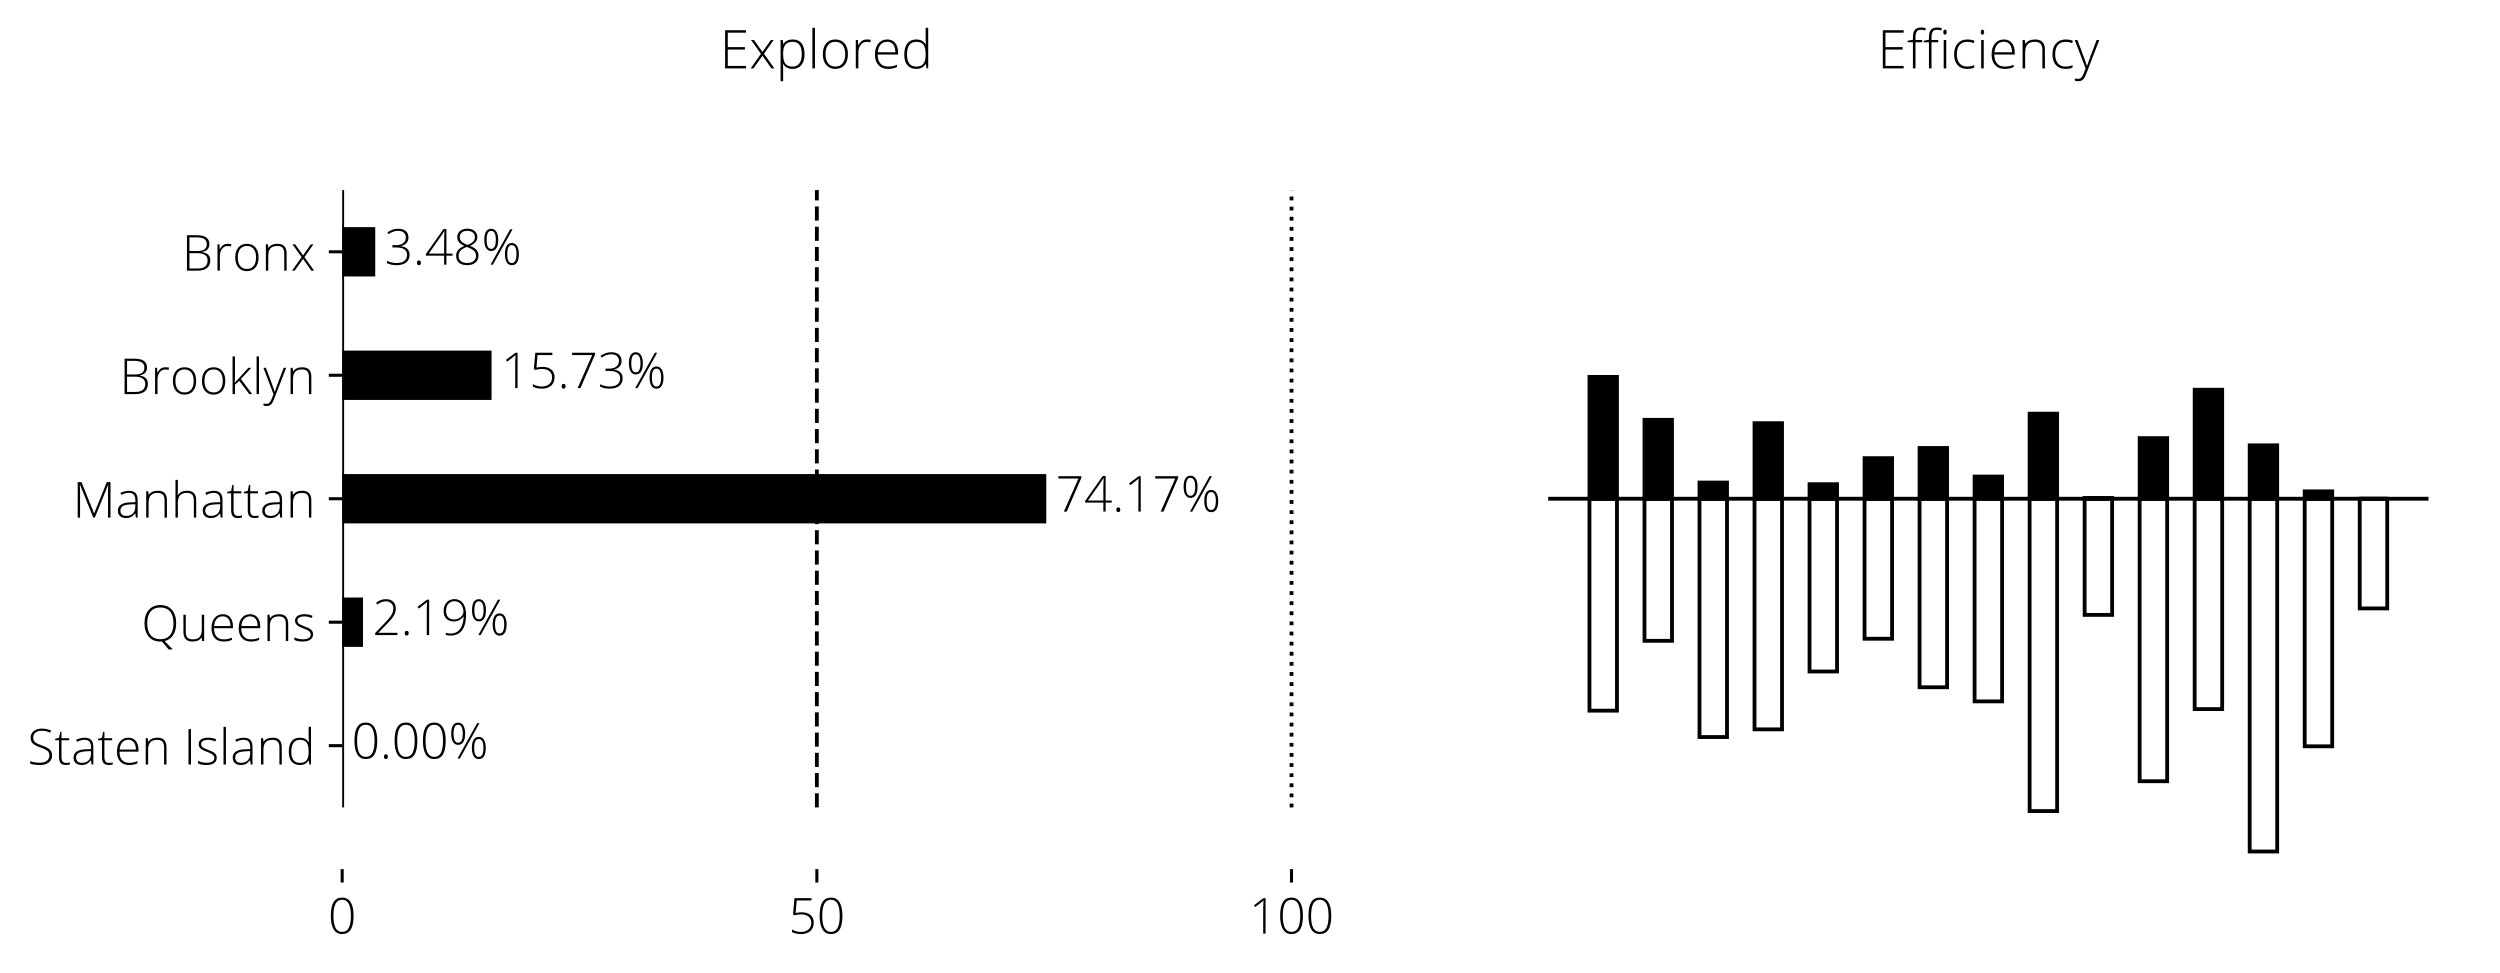
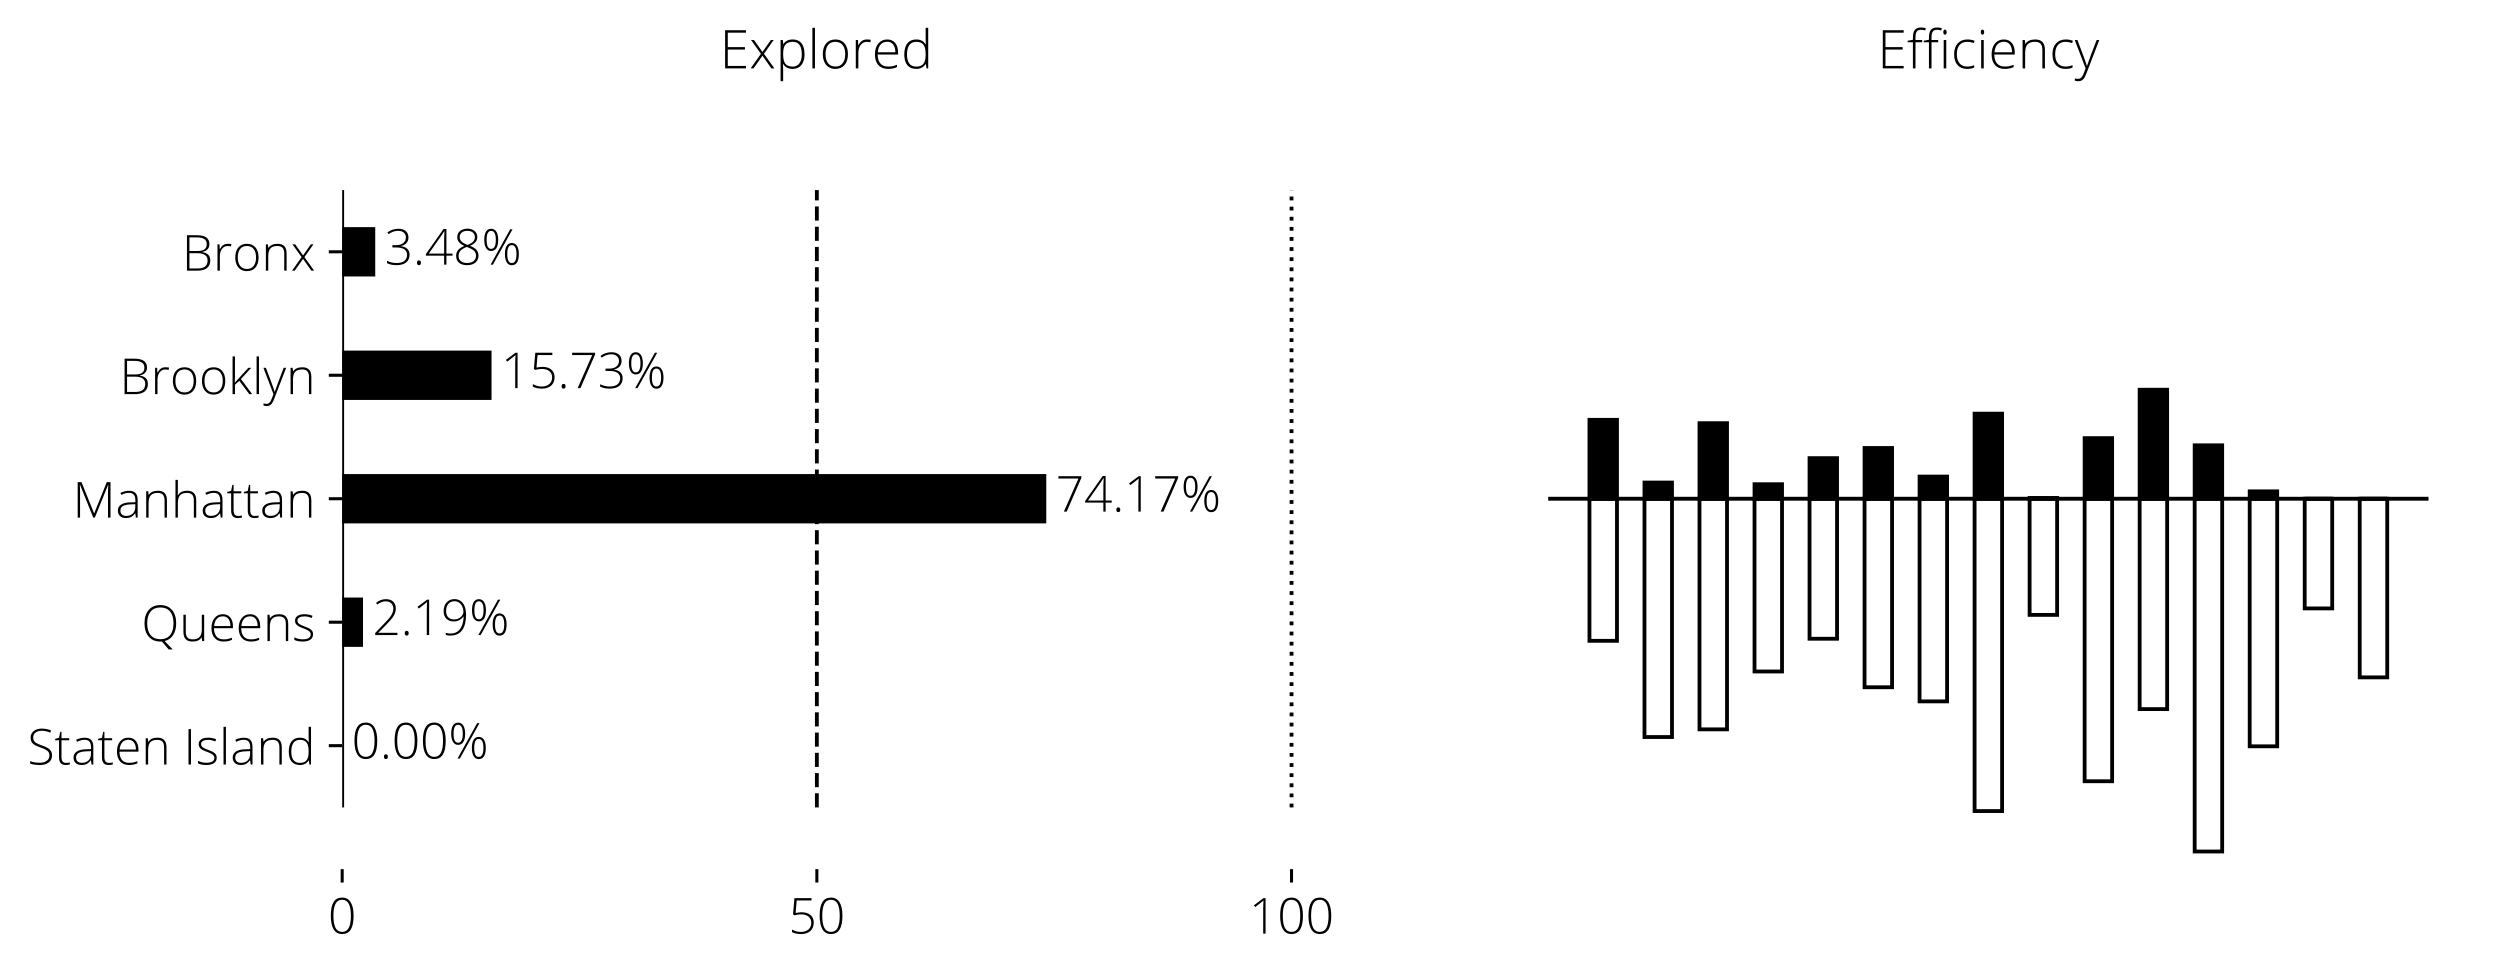
<svg xmlns="http://www.w3.org/2000/svg" xmlns:xlink="http://www.w3.org/1999/xlink" width="654.828pt" height="254.856pt" viewBox="0 0 654.828 254.856" version="1.1">
  <defs>
    <style type="text/css">*{stroke-linejoin: round; stroke-linecap: butt}</style>
  </defs>
  <g id="figure_1">
    <g id="patch_1">
      <path d="M 0 254.856  L 654.828 254.856  L 654.828 0  L 0 0  z " style="fill: #ffffff" />
    </g>
    <g id="axes_1">
      <g id="patch_2">
        <path d="M 89.628 227.654  L 343.265 227.654  L 343.265 33.614  L 89.628 33.614  L 89.628 227.654  z " style="fill: none" />
      </g>
      <g id="patch_3">
-         <path d="M 89.628 201.782  L 89.628 201.782  L 89.628 188.846  L 89.628 188.846  z " clip-path="url(#p9ff6a31aee)" />
+         <path d="M 89.628 201.782  L 89.628 201.782  L 89.628 188.846  L 89.628 188.846  z " clip-path="url(#p410c89e5a2)" />
      </g>
      <g id="patch_4">
-         <path d="M 89.628 169.442  L 95.077 169.442  L 95.077 156.506  L 89.628 156.506  z " clip-path="url(#p9ff6a31aee)" />
+         <path d="M 89.628 169.442  L 95.077 169.442  L 95.077 156.506  L 89.628 156.506  z " clip-path="url(#p410c89e5a2)" />
      </g>
      <g id="patch_5">
-         <path d="M 89.628 137.102  L 274.05 137.102  L 274.05 124.166  L 89.628 124.166  z " clip-path="url(#p9ff6a31aee)" />
+         <path d="M 89.628 137.102  L 274.05 137.102  L 274.05 124.166  L 89.628 124.166  z " clip-path="url(#p410c89e5a2)" />
      </g>
      <g id="patch_6">
-         <path d="M 89.628 104.762  L 128.753 104.762  L 128.753 91.826  L 89.628 91.826  z " clip-path="url(#p9ff6a31aee)" />
+         <path d="M 89.628 104.762  L 128.753 104.762  L 128.753 91.826  L 89.628 91.826  z " clip-path="url(#p410c89e5a2)" />
      </g>
      <g id="patch_7">
-         <path d="M 89.628 72.422  L 98.287 72.422  L 98.287 59.486  L 89.628 59.486  z " clip-path="url(#p9ff6a31aee)" />
+         <path d="M 89.628 72.422  L 98.287 72.422  L 98.287 59.486  L 89.628 59.486  z " clip-path="url(#p410c89e5a2)" />
      </g>
      <g id="matplotlib.axis_1">
        <g id="xtick_1">
          <g id="line2d_1">
            <defs>
-               <path id="m670552f8d6" d="M 0 0  L 0 3.5  " style="stroke: #000000; stroke-width: 0.8" />
+               <path id="mf7d9c32fe1" d="M 0 0  L 0 3.5  " style="stroke: #000000; stroke-width: 0.8" />
            </defs>
            <g>
-               <use xlink:href="#m670552f8d6" x="89.628" y="227.654" style="stroke: #000000; stroke-width: 0.8" />
+               <use xlink:href="#mf7d9c32fe1" x="89.628" y="227.654" style="stroke: #000000; stroke-width: 0.8" />
            </g>
          </g>
          <g id="text_1">
            <g transform="translate(85.91836 244.5322)scale(0.13 -0.13)">
              <defs>
                <path id="OpenSans-Light-30" d="M 3297 2297  Q 3297 1094 2930 515  Q 2563 -63 1819 -63  Q 1103 -63 731 532  Q 359 1128 359 2297  Q 359 3491 720 4066  Q 1081 4641 1819 4641  Q 2541 4641 2919 4045  Q 3297 3450 3297 2297  z M 697 2297  Q 697 1234 975 726  Q 1253 219 1819 219  Q 2409 219 2679 744  Q 2950 1269 2950 2297  Q 2950 3309 2679 3834  Q 2409 4359 1819 4359  Q 1228 4359 962 3834  Q 697 3309 697 2297  z " transform="scale(0.015625)" />
              </defs>
              <use xlink:href="#OpenSans-Light-30" />
            </g>
          </g>
        </g>
        <g id="xtick_2">
          <g id="line2d_2">
            <g>
-               <use xlink:href="#m670552f8d6" x="213.96" y="227.654" style="stroke: #000000; stroke-width: 0.8" />
+               <use xlink:href="#mf7d9c32fe1" x="213.96" y="227.654" style="stroke: #000000; stroke-width: 0.8" />
            </g>
          </g>
          <g id="text_2">
            <g transform="translate(206.5398 244.5322)scale(0.13 -0.13)">
              <defs>
                <path id="OpenSans-Light-35" d="M 1678 2747  Q 2409 2747 2829 2394  Q 3250 2041 3250 1422  Q 3250 719 2812 328  Q 2375 -63 1606 -63  Q 1266 -63 959 4  Q 653 72 447 197  L 447 519  Q 784 347 1046 280  Q 1309 213 1606 213  Q 2206 213 2568 530  Q 2931 847 2931 1388  Q 2931 1897 2578 2187  Q 2225 2478 1619 2478  Q 1213 2478 769 2356  L 581 2478  L 763 4569  L 2963 4569  L 2963 4269  L 1056 4269  L 916 2656  Q 1403 2747 1678 2747  z " transform="scale(0.015625)" />
              </defs>
              <use xlink:href="#OpenSans-Light-35" />
              <use xlink:href="#OpenSans-Light-30" x="57.08" />
            </g>
          </g>
        </g>
        <g id="xtick_3">
          <g id="line2d_3">
            <g>
-               <use xlink:href="#m670552f8d6" x="338.292" y="227.654" style="stroke: #000000; stroke-width: 0.8" />
+               <use xlink:href="#mf7d9c32fe1" x="338.292" y="227.654" style="stroke: #000000; stroke-width: 0.8" />
            </g>
          </g>
          <g id="text_3">
            <g transform="translate(327.1613 244.5322)scale(0.13 -0.13)">
              <defs>
                <path id="OpenSans-Light-31" d="M 2131 0  L 1825 0  L 1825 3328  Q 1825 3781 1863 4269  Q 1816 4222 1766 4178  Q 1716 4134 800 3419  L 622 3641  L 1863 4569  L 2131 4569  L 2131 0  z " transform="scale(0.015625)" />
              </defs>
              <use xlink:href="#OpenSans-Light-31" />
              <use xlink:href="#OpenSans-Light-30" x="57.08" />
              <use xlink:href="#OpenSans-Light-30" x="114.16" />
            </g>
          </g>
        </g>
      </g>
      <g id="matplotlib.axis_2">
        <g id="ytick_1">
          <g id="line2d_4">
            <defs>
-               <path id="mef47f83647" d="M 0 0  L -3.5 0  " style="stroke: #000000; stroke-width: 0.8" />
+               <path id="m8949c9d072" d="M 0 0  L -3.5 0  " style="stroke: #000000; stroke-width: 0.8" />
            </defs>
            <g>
-               <use xlink:href="#mef47f83647" x="89.628" y="195.314" style="stroke: #000000; stroke-width: 0.8" />
+               <use xlink:href="#m8949c9d072" x="89.628" y="195.314" style="stroke: #000000; stroke-width: 0.8" />
            </g>
          </g>
          <g id="text_4">
            <g transform="translate(7.2 200.2532)scale(0.13 -0.13)">
              <defs>
                <path id="OpenSans-Light-53" d="M 3169 1178  Q 3169 606 2748 271  Q 2328 -63 1631 -63  Q 794 -63 347 122  L 347 441  Q 841 231 1606 231  Q 2169 231 2498 489  Q 2828 747 2828 1166  Q 2828 1425 2718 1595  Q 2609 1766 2362 1906  Q 2116 2047 1638 2209  Q 938 2450 670 2729  Q 403 3009 403 3475  Q 403 3988 804 4311  Q 1206 4634 1838 4634  Q 2481 4634 3047 4391  L 2931 4116  Q 2363 4353 1844 4353  Q 1338 4353 1038 4118  Q 738 3884 738 3481  Q 738 3228 830 3065  Q 922 2903 1131 2773  Q 1341 2644 1850 2463  Q 2384 2278 2653 2104  Q 2922 1931 3045 1711  Q 3169 1491 3169 1178  z " transform="scale(0.015625)" />
                <path id="OpenSans-Light-74" d="M 1466 213  Q 1759 213 1978 263  L 1978 13  Q 1753 -63 1459 -63  Q 1009 -63 795 178  Q 581 419 581 934  L 581 3128  L 78 3128  L 78 3309  L 581 3450  L 738 4219  L 897 4219  L 897 3397  L 1894 3397  L 1894 3128  L 897 3128  L 897 978  Q 897 588 1034 400  Q 1172 213 1466 213  z " transform="scale(0.015625)" />
                <path id="OpenSans-Light-61" d="M 2631 0  L 2553 538  L 2528 538  Q 2272 209 2001 73  Q 1731 -63 1363 -63  Q 863 -63 584 193  Q 306 450 306 903  Q 306 1400 720 1675  Q 1134 1950 1919 1966  L 2566 1984  L 2566 2209  Q 2566 2694 2369 2941  Q 2172 3188 1734 3188  Q 1263 3188 756 2925  L 641 3194  Q 1200 3456 1747 3456  Q 2306 3456 2582 3165  Q 2859 2875 2859 2259  L 2859 0  L 2631 0  z M 1381 219  Q 1925 219 2239 530  Q 2553 841 2553 1394  L 2553 1728  L 1959 1703  Q 1244 1669 939 1480  Q 634 1291 634 891  Q 634 572 829 395  Q 1025 219 1381 219  z " transform="scale(0.015625)" />
                <path id="OpenSans-Light-65" d="M 1941 -63  Q 1200 -63 786 393  Q 372 850 372 1672  Q 372 2484 772 2973  Q 1172 3463 1850 3463  Q 2450 3463 2797 3044  Q 3144 2625 3144 1906  L 3144 1656  L 697 1656  Q 703 956 1023 587  Q 1344 219 1941 219  Q 2231 219 2451 259  Q 2672 300 3009 434  L 3009 153  Q 2722 28 2478 -17  Q 2234 -63 1941 -63  z M 1850 3188  Q 1359 3188 1062 2864  Q 766 2541 716 1931  L 2816 1931  Q 2816 2522 2559 2855  Q 2303 3188 1850 3188  z " transform="scale(0.015625)" />
                <path id="OpenSans-Light-6e" d="M 2938 0  L 2938 2203  Q 2938 2716 2722 2948  Q 2506 3181 2053 3181  Q 1444 3181 1161 2873  Q 878 2566 878 1875  L 878 0  L 569 0  L 569 3397  L 831 3397  L 891 2931  L 909 2931  Q 1241 3463 2088 3463  Q 3244 3463 3244 2222  L 3244 0  L 2938 0  z " transform="scale(0.015625)" />
                <path id="OpenSans-Light-20" transform="scale(0.015625)" />
                <path id="OpenSans-Light-49" d="M 647 0  L 647 4569  L 966 4569  L 966 0  L 647 0  z " transform="scale(0.015625)" />
                <path id="OpenSans-Light-73" d="M 2675 884  Q 2675 428 2328 182  Q 1981 -63 1344 -63  Q 663 -63 263 147  L 263 481  Q 775 225 1344 225  Q 1847 225 2108 392  Q 2369 559 2369 838  Q 2369 1094 2161 1269  Q 1953 1444 1478 1613  Q 969 1797 762 1930  Q 556 2063 451 2230  Q 347 2397 347 2638  Q 347 3019 667 3241  Q 988 3463 1563 3463  Q 2113 3463 2606 3256  L 2491 2975  Q 1991 3181 1563 3181  Q 1147 3181 903 3043  Q 659 2906 659 2663  Q 659 2397 848 2237  Q 1038 2078 1588 1881  Q 2047 1716 2256 1583  Q 2466 1450 2570 1281  Q 2675 1113 2675 884  z " transform="scale(0.015625)" />
                <path id="OpenSans-Light-6c" d="M 878 0  L 569 0  L 569 4863  L 878 4863  L 878 0  z " transform="scale(0.015625)" />
                <path id="OpenSans-Light-64" d="M 1813 3463  Q 2181 3463 2450 3328  Q 2719 3194 2931 2869  L 2950 2869  Q 2931 3263 2931 3641  L 2931 4863  L 3238 4863  L 3238 0  L 3034 0  L 2956 519  L 2931 519  Q 2544 -63 1819 -63  Q 1116 -63 744 375  Q 372 813 372 1650  Q 372 2531 740 2997  Q 1109 3463 1813 3463  z M 1813 3181  Q 1256 3181 976 2790  Q 697 2400 697 1656  Q 697 213 1819 213  Q 2394 213 2662 547  Q 2931 881 2931 1650  L 2931 1703  Q 2931 2491 2667 2836  Q 2403 3181 1813 3181  z " transform="scale(0.015625)" />
              </defs>
              <use xlink:href="#OpenSans-Light-53" />
              <use xlink:href="#OpenSans-Light-74" x="54.492" />
              <use xlink:href="#OpenSans-Light-61" x="87.988" />
              <use xlink:href="#OpenSans-Light-74" x="140.967" />
              <use xlink:href="#OpenSans-Light-65" x="174.463" />
              <use xlink:href="#OpenSans-Light-6e" x="229.346" />
              <use xlink:href="#OpenSans-Light-20" x="288.33" />
              <use xlink:href="#OpenSans-Light-49" x="314.307" />
              <use xlink:href="#OpenSans-Light-73" x="339.502" />
              <use xlink:href="#OpenSans-Light-6c" x="386.084" />
              <use xlink:href="#OpenSans-Light-61" x="408.691" />
              <use xlink:href="#OpenSans-Light-6e" x="461.67" />
              <use xlink:href="#OpenSans-Light-64" x="520.654" />
            </g>
          </g>
        </g>
        <g id="ytick_2">
          <g id="line2d_5">
            <g>
-               <use xlink:href="#mef47f83647" x="89.628" y="162.974" style="stroke: #000000; stroke-width: 0.8" />
+               <use xlink:href="#m8949c9d072" x="89.628" y="162.974" style="stroke: #000000; stroke-width: 0.8" />
            </g>
          </g>
          <g id="text_5">
            <g transform="translate(37.03094 167.9132)scale(0.13 -0.13)">
              <defs>
                <path id="OpenSans-Light-51" d="M 4488 2291  Q 4488 1372 4094 770  Q 3700 169 3003 0  L 4044 -1088  L 3525 -1088  L 2644 -56  L 2541 -63  L 2444 -63  Q 1491 -63 947 570  Q 403 1203 403 2297  Q 403 3388 951 4014  Q 1500 4641 2450 4641  Q 3406 4641 3947 4011  Q 4488 3381 4488 2291  z M 750 2291  Q 750 1309 1187 773  Q 1625 238 2444 238  Q 3269 238 3705 769  Q 4141 1300 4141 2291  Q 4141 3278 3705 3804  Q 3269 4331 2450 4331  Q 1634 4331 1192 3800  Q 750 3269 750 2291  z " transform="scale(0.015625)" />
                <path id="OpenSans-Light-75" d="M 838 3397  L 838 1197  Q 838 684 1053 451  Q 1269 219 1722 219  Q 2328 219 2614 525  Q 2900 831 2900 1522  L 2900 3397  L 3206 3397  L 3206 0  L 2944 0  L 2888 469  L 2869 469  Q 2538 -63 1691 -63  Q 531 -63 531 1178  L 531 3397  L 838 3397  z " transform="scale(0.015625)" />
              </defs>
              <use xlink:href="#OpenSans-Light-51" />
              <use xlink:href="#OpenSans-Light-75" x="76.416" />
              <use xlink:href="#OpenSans-Light-65" x="135.4" />
              <use xlink:href="#OpenSans-Light-65" x="190.283" />
              <use xlink:href="#OpenSans-Light-6e" x="245.166" />
              <use xlink:href="#OpenSans-Light-73" x="304.15" />
            </g>
          </g>
        </g>
        <g id="ytick_3">
          <g id="line2d_6">
            <g>
-               <use xlink:href="#mef47f83647" x="89.628" y="130.634" style="stroke: #000000; stroke-width: 0.8" />
+               <use xlink:href="#m8949c9d072" x="89.628" y="130.634" style="stroke: #000000; stroke-width: 0.8" />
            </g>
          </g>
          <g id="text_6">
            <g transform="translate(19.03406 135.5732)scale(0.13 -0.13)">
              <defs>
                <path id="OpenSans-Light-4d" d="M 2656 0  L 953 4219  L 928 4219  Q 953 3831 953 3425  L 953 0  L 647 0  L 647 4569  L 1141 4569  L 2759 550  L 2778 550  L 4397 4569  L 4878 4569  L 4878 0  L 4556 0  L 4556 3463  Q 4556 3825 4594 4213  L 4569 4213  L 2859 0  L 2656 0  z " transform="scale(0.015625)" />
                <path id="OpenSans-Light-68" d="M 2938 0  L 2938 2203  Q 2938 2716 2722 2948  Q 2506 3181 2053 3181  Q 1444 3181 1161 2873  Q 878 2566 878 1875  L 878 0  L 569 0  L 569 4863  L 878 4863  L 878 3316  L 863 2881  L 884 2881  Q 1075 3188 1365 3325  Q 1656 3463 2088 3463  Q 3244 3463 3244 2222  L 3244 0  L 2938 0  z " transform="scale(0.015625)" />
              </defs>
              <use xlink:href="#OpenSans-Light-4d" />
              <use xlink:href="#OpenSans-Light-61" x="86.279" />
              <use xlink:href="#OpenSans-Light-6e" x="139.258" />
              <use xlink:href="#OpenSans-Light-68" x="198.242" />
              <use xlink:href="#OpenSans-Light-61" x="257.227" />
              <use xlink:href="#OpenSans-Light-74" x="310.205" />
              <use xlink:href="#OpenSans-Light-74" x="343.701" />
              <use xlink:href="#OpenSans-Light-61" x="377.197" />
              <use xlink:href="#OpenSans-Light-6e" x="430.176" />
            </g>
          </g>
        </g>
        <g id="ytick_4">
          <g id="line2d_7">
            <g>
-               <use xlink:href="#mef47f83647" x="89.628" y="98.294" style="stroke: #000000; stroke-width: 0.8" />
+               <use xlink:href="#m8949c9d072" x="89.628" y="98.294" style="stroke: #000000; stroke-width: 0.8" />
            </g>
          </g>
          <g id="text_7">
            <g transform="translate(31.31703 103.2332)scale(0.13 -0.13)">
              <defs>
                <path id="OpenSans-Light-42" d="M 647 4569  L 1900 4569  Q 2747 4569 3144 4281  Q 3541 3994 3541 3413  Q 3541 3016 3298 2752  Q 3056 2488 2591 2413  L 2591 2394  Q 3138 2313 3395 2048  Q 3653 1784 3653 1313  Q 3653 681 3234 340  Q 2816 0 2047 0  L 647 0  L 647 4569  z M 966 2534  L 1972 2534  Q 2616 2534 2908 2748  Q 3200 2963 3200 3419  Q 3200 3875 2870 4081  Q 2541 4288 1888 4288  L 966 4288  L 966 2534  z M 966 2253  L 966 281  L 2041 281  Q 3309 281 3309 1313  Q 3309 2253 1972 2253  L 966 2253  z " transform="scale(0.015625)" />
                <path id="OpenSans-Light-72" d="M 1906 3463  Q 2122 3463 2369 3419  L 2309 3122  Q 2097 3175 1869 3175  Q 1434 3175 1156 2806  Q 878 2438 878 1875  L 878 0  L 569 0  L 569 3397  L 831 3397  L 863 2784  L 884 2784  Q 1094 3159 1331 3311  Q 1569 3463 1906 3463  z " transform="scale(0.015625)" />
                <path id="OpenSans-Light-6f" d="M 3378 1703  Q 3378 872 2975 404  Q 2572 -63 1863 -63  Q 1416 -63 1075 153  Q 734 369 553 772  Q 372 1175 372 1703  Q 372 2534 775 2998  Q 1178 3463 1881 3463  Q 2581 3463 2979 2992  Q 3378 2522 3378 1703  z M 697 1703  Q 697 1003 1005 611  Q 1313 219 1875 219  Q 2438 219 2745 611  Q 3053 1003 3053 1703  Q 3053 2406 2742 2793  Q 2431 3181 1869 3181  Q 1306 3181 1001 2795  Q 697 2409 697 1703  z " transform="scale(0.015625)" />
                <path id="OpenSans-Light-6b" d="M 872 1491  L 2606 3397  L 2981 3397  L 1644 1947  L 3097 0  L 2725 0  L 1434 1716  L 878 1209  L 878 0  L 569 0  L 569 4863  L 878 4863  L 878 2425  L 856 1491  L 872 1491  z " transform="scale(0.015625)" />
                <path id="OpenSans-Light-79" d="M 0 3397  L 319 3397  L 1038 1491  Q 1366 613 1453 306  L 1472 306  Q 1603 709 1900 1509  L 2619 3397  L 2938 3397  L 1416 -550  Q 1231 -1031 1106 -1200  Q 981 -1369 814 -1453  Q 647 -1538 409 -1538  Q 231 -1538 13 -1472  L 13 -1203  Q 194 -1253 403 -1253  Q 563 -1253 684 -1178  Q 806 -1103 904 -945  Q 1003 -788 1133 -445  Q 1263 -103 1300 0  L 0 3397  z " transform="scale(0.015625)" />
              </defs>
              <use xlink:href="#OpenSans-Light-42" />
              <use xlink:href="#OpenSans-Light-72" x="62.695" />
              <use xlink:href="#OpenSans-Light-6f" x="101.611" />
              <use xlink:href="#OpenSans-Light-6f" x="160.205" />
              <use xlink:href="#OpenSans-Light-6b" x="218.799" />
              <use xlink:href="#OpenSans-Light-6c" x="267.188" />
              <use xlink:href="#OpenSans-Light-79" x="289.795" />
              <use xlink:href="#OpenSans-Light-6e" x="335.693" />
            </g>
          </g>
        </g>
        <g id="ytick_5">
          <g id="line2d_8">
            <g>
-               <use xlink:href="#mef47f83647" x="89.628" y="65.954" style="stroke: #000000; stroke-width: 0.8" />
+               <use xlink:href="#m8949c9d072" x="89.628" y="65.954" style="stroke: #000000; stroke-width: 0.8" />
            </g>
          </g>
          <g id="text_8">
            <g transform="translate(47.65641 70.89317)scale(0.13 -0.13)">
              <defs>
                <path id="OpenSans-Light-78" d="M 1403 1747  L 219 3397  L 575 3397  L 1588 1966  L 2591 3397  L 2931 3397  L 1766 1747  L 3016 0  L 2656 0  L 1588 1516  L 513 0  L 172 0  L 1403 1747  z " transform="scale(0.015625)" />
              </defs>
              <use xlink:href="#OpenSans-Light-42" />
              <use xlink:href="#OpenSans-Light-72" x="62.695" />
              <use xlink:href="#OpenSans-Light-6f" x="101.611" />
              <use xlink:href="#OpenSans-Light-6e" x="160.205" />
              <use xlink:href="#OpenSans-Light-78" x="219.189" />
            </g>
          </g>
        </g>
      </g>
      <g id="LineCollection_1">
-         <path d="M 89.628 211.484  L 89.628 49.784  " clip-path="url(#p9ff6a31aee)" style="fill: none; stroke: #000000" />
+         <path d="M 89.628 211.484  L 89.628 49.784  " clip-path="url(#p410c89e5a2)" style="fill: none; stroke: #000000" />
      </g>
      <g id="LineCollection_2">
-         <path d="M 213.96 211.484  L 213.96 49.784  " clip-path="url(#p9ff6a31aee)" style="fill: none; stroke-dasharray: 3.7,1.6; stroke-dashoffset: 0; stroke: #000000" />
+         <path d="M 213.96 211.484  L 213.96 49.784  " clip-path="url(#p410c89e5a2)" style="fill: none; stroke-dasharray: 3.7,1.6; stroke-dashoffset: 0; stroke: #000000" />
      </g>
      <g id="LineCollection_3">
-         <path d="M 338.292 211.484  L 338.292 49.784  " clip-path="url(#p9ff6a31aee)" style="fill: none; stroke-dasharray: 1,1.65; stroke-dashoffset: 0; stroke: #000000" />
+         <path d="M 338.292 211.484  L 338.292 49.784  " clip-path="url(#p410c89e5a2)" style="fill: none; stroke-dasharray: 1,1.65; stroke-dashoffset: 0; stroke: #000000" />
      </g>
      <g id="text_9">
        <g transform="translate(92.11507 198.6911)scale(0.13 -0.13)">
          <defs>
            <path id="OpenSans-Light-2e" d="M 506 244  Q 506 550 756 550  Q 1013 550 1013 244  Q 1013 -63 756 -63  Q 506 -63 506 244  z " transform="scale(0.015625)" />
            <path id="OpenSans-Light-25" d="M 659 3206  Q 659 2625 800 2333  Q 941 2041 1241 2041  Q 1844 2041 1844 3206  Q 1844 3781 1689 4070  Q 1534 4359 1241 4359  Q 941 4359 800 4070  Q 659 3781 659 3206  z M 2150 3206  Q 2150 2500 1915 2133  Q 1681 1766 1241 1766  Q 825 1766 589 2142  Q 353 2519 353 3206  Q 353 3903 578 4268  Q 803 4634 1241 4634  Q 1675 4634 1912 4257  Q 2150 3881 2150 3206  z M 3322 1369  Q 3322 791 3462 502  Q 3603 213 3903 213  Q 4506 213 4506 1369  Q 4506 2522 3903 2522  Q 3603 2522 3462 2236  Q 3322 1950 3322 1369  z M 4813 1369  Q 4813 663 4581 295  Q 4350 -72 3909 -72  Q 3484 -72 3250 308  Q 3016 688 3016 1369  Q 3016 2072 3245 2434  Q 3475 2797 3909 2797  Q 4338 2797 4575 2422  Q 4813 2047 4813 1369  z M 4000 4569  L 1466 0  L 1166 0  L 3700 4569  L 4000 4569  z " transform="scale(0.015625)" />
          </defs>
          <use xlink:href="#OpenSans-Light-30" />
          <use xlink:href="#OpenSans-Light-2e" x="57.08" />
          <use xlink:href="#OpenSans-Light-30" x="80.859" />
          <use xlink:href="#OpenSans-Light-30" x="137.939" />
          <use xlink:href="#OpenSans-Light-25" x="195.02" />
        </g>
      </g>
      <g id="text_10">
        <g transform="translate(97.5641 166.3511)scale(0.13 -0.13)">
          <defs>
            <path id="OpenSans-Light-32" d="M 3213 0  L 353 0  L 353 275  L 1569 1544  Q 2081 2075 2287 2356  Q 2494 2638 2591 2894  Q 2688 3150 2688 3431  Q 2688 3841 2419 4097  Q 2150 4353 1722 4353  Q 1150 4353 628 3938  L 459 4153  Q 1031 4634 1728 4634  Q 2325 4634 2667 4315  Q 3009 3997 3009 3438  Q 3009 2984 2779 2561  Q 2550 2138 1941 1516  L 769 313  L 769 300  L 3213 300  L 3213 0  z " transform="scale(0.015625)" />
            <path id="OpenSans-Light-39" d="M 3238 2631  Q 3238 1731 3002 1125  Q 2766 519 2314 228  Q 1863 -63 1222 -63  Q 897 -63 622 19  L 622 288  Q 756 244 945 220  Q 1134 197 1234 197  Q 2006 197 2443 755  Q 2881 1313 2931 2381  L 2894 2381  Q 2666 2081 2350 1920  Q 2034 1759 1691 1759  Q 1056 1759 701 2109  Q 347 2459 347 3103  Q 347 3791 736 4216  Q 1125 4641 1747 4641  Q 2197 4641 2534 4405  Q 2872 4169 3055 3712  Q 3238 3256 3238 2631  z M 1747 4366  Q 1253 4366 959 4033  Q 666 3700 666 3122  Q 666 2578 937 2297  Q 1209 2016 1716 2016  Q 2031 2016 2304 2156  Q 2578 2297 2739 2530  Q 2900 2763 2900 3003  Q 2900 3369 2754 3687  Q 2609 4006 2348 4186  Q 2088 4366 1747 4366  z " transform="scale(0.015625)" />
          </defs>
          <use xlink:href="#OpenSans-Light-32" />
          <use xlink:href="#OpenSans-Light-2e" x="57.08" />
          <use xlink:href="#OpenSans-Light-31" x="80.859" />
          <use xlink:href="#OpenSans-Light-39" x="137.939" />
          <use xlink:href="#OpenSans-Light-25" x="195.02" />
        </g>
      </g>
      <g id="text_11">
        <g transform="translate(276.5368 134.0111)scale(0.13 -0.13)">
          <defs>
            <path id="OpenSans-Light-37" d="M 1044 0  L 2925 4269  L 341 4269  L 341 4569  L 3297 4569  L 3297 4341  L 1409 0  L 1044 0  z " transform="scale(0.015625)" />
            <path id="OpenSans-Light-34" d="M 3566 1166  L 2778 1166  L 2778 0  L 2484 0  L 2484 1166  L 134 1166  L 134 1375  L 2400 4594  L 2778 4594  L 2778 1434  L 3566 1434  L 3566 1166  z M 2484 1434  L 2484 2741  Q 2484 3684 2528 4325  L 2503 4325  Q 2441 4209 2119 3738  L 506 1434  L 2484 1434  z " transform="scale(0.015625)" />
          </defs>
          <use xlink:href="#OpenSans-Light-37" />
          <use xlink:href="#OpenSans-Light-34" x="57.08" />
          <use xlink:href="#OpenSans-Light-2e" x="114.16" />
          <use xlink:href="#OpenSans-Light-31" x="137.939" />
          <use xlink:href="#OpenSans-Light-37" x="195.02" />
          <use xlink:href="#OpenSans-Light-25" x="252.1" />
        </g>
      </g>
      <g id="text_12">
        <g transform="translate(131.2399 101.6711)scale(0.13 -0.13)">
          <defs>
            <path id="OpenSans-Light-33" d="M 3059 3494  Q 3059 3069 2792 2778  Q 2525 2488 2075 2406  L 2075 2388  Q 2625 2319 2912 2037  Q 3200 1756 3200 1281  Q 3200 641 2764 289  Q 2328 -63 1509 -63  Q 813 -63 294 197  L 294 506  Q 556 369 882 291  Q 1209 213 1497 213  Q 2188 213 2534 492  Q 2881 772 2881 1281  Q 2881 1734 2526 1978  Q 2172 2222 1484 2222  L 991 2222  L 991 2522  L 1491 2522  Q 2059 2522 2392 2792  Q 2725 3063 2725 3525  Q 2725 3906 2454 4136  Q 2184 4366 1747 4366  Q 1406 4366 1125 4270  Q 844 4175 494 3944  L 341 4153  Q 606 4375 981 4504  Q 1356 4634 1741 4634  Q 2372 4634 2715 4336  Q 3059 4038 3059 3494  z " transform="scale(0.015625)" />
          </defs>
          <use xlink:href="#OpenSans-Light-31" />
          <use xlink:href="#OpenSans-Light-35" x="57.08" />
          <use xlink:href="#OpenSans-Light-2e" x="114.16" />
          <use xlink:href="#OpenSans-Light-37" x="137.939" />
          <use xlink:href="#OpenSans-Light-33" x="195.02" />
          <use xlink:href="#OpenSans-Light-25" x="252.1" />
        </g>
      </g>
      <g id="text_13">
        <g transform="translate(100.7736 69.33114)scale(0.13 -0.13)">
          <defs>
            <path id="OpenSans-Light-38" d="M 1819 4647  Q 2400 4647 2754 4350  Q 3109 4053 3109 3547  Q 3109 3197 2889 2928  Q 2669 2659 2175 2431  Q 2775 2184 3019 1890  Q 3263 1597 3263 1178  Q 3263 613 2867 275  Q 2472 -63 1806 -63  Q 1116 -63 747 253  Q 378 569 378 1172  Q 378 1581 637 1890  Q 897 2200 1441 2419  Q 938 2656 731 2920  Q 525 3184 525 3553  Q 525 3881 690 4129  Q 856 4378 1154 4512  Q 1453 4647 1819 4647  z M 697 1125  Q 697 694 989 456  Q 1281 219 1806 219  Q 2319 219 2631 470  Q 2944 722 2944 1153  Q 2944 1541 2698 1783  Q 2453 2025 1753 2291  Q 1178 2069 937 1800  Q 697 1531 697 1125  z M 1813 4366  Q 1372 4366 1105 4148  Q 838 3931 838 3553  Q 838 3334 936 3167  Q 1034 3000 1220 2864  Q 1406 2728 1844 2547  Q 2353 2744 2575 2981  Q 2797 3219 2797 3553  Q 2797 3928 2533 4147  Q 2269 4366 1813 4366  z " transform="scale(0.015625)" />
          </defs>
          <use xlink:href="#OpenSans-Light-33" />
          <use xlink:href="#OpenSans-Light-2e" x="57.08" />
          <use xlink:href="#OpenSans-Light-34" x="80.859" />
          <use xlink:href="#OpenSans-Light-38" x="137.939" />
          <use xlink:href="#OpenSans-Light-25" x="195.02" />
        </g>
      </g>
      <g id="text_14">
        <g transform="translate(188.5144 17.91219)scale(0.14 -0.14)">
          <defs>
            <path id="OpenSans-Light-45" d="M 3144 0  L 647 0  L 647 4569  L 3144 4569  L 3144 4275  L 966 4275  L 966 2547  L 3022 2547  L 3022 2253  L 966 2253  L 966 294  L 3144 294  L 3144 0  z " transform="scale(0.015625)" />
            <path id="OpenSans-Light-70" d="M 2022 -63  Q 1238 -63 878 525  L 856 525  L 866 263  Q 878 31 878 -244  L 878 -1538  L 569 -1538  L 569 3397  L 831 3397  L 891 2913  L 909 2913  Q 1259 3463 2028 3463  Q 2716 3463 3077 3011  Q 3438 2559 3438 1697  Q 3438 859 3058 398  Q 2678 -63 2022 -63  z M 2016 213  Q 2538 213 2823 600  Q 3109 988 3109 1684  Q 3109 3181 2028 3181  Q 1434 3181 1156 2854  Q 878 2528 878 1791  L 878 1691  Q 878 894 1145 553  Q 1413 213 2016 213  z " transform="scale(0.015625)" />
          </defs>
          <use xlink:href="#OpenSans-Light-45" />
          <use xlink:href="#OpenSans-Light-78" x="55.176" />
          <use xlink:href="#OpenSans-Light-70" x="104.98" />
          <use xlink:href="#OpenSans-Light-6c" x="164.502" />
          <use xlink:href="#OpenSans-Light-6f" x="187.109" />
          <use xlink:href="#OpenSans-Light-72" x="245.703" />
          <use xlink:href="#OpenSans-Light-65" x="284.619" />
          <use xlink:href="#OpenSans-Light-64" x="339.502" />
        </g>
      </g>
    </g>
    <g id="axes_2">
      <g id="patch_8">
-         <path d="M 416.329 130.634  L 423.535 130.634  L 423.535 98.722  L 416.329 98.722  z " clip-path="url(#pc422221174)" style="stroke: #000000; stroke-linejoin: miter" />
+         <path d="M 416.329 130.634  L 423.535 130.634  L 423.535 109.969  L 416.329 109.969  z " clip-path="url(#pc03431073f)" style="stroke: #000000; stroke-linejoin: miter" />
      </g>
      <g id="patch_9">
-         <path d="M 430.741 130.634  L 437.946 130.634  L 437.946 109.969  L 430.741 109.969  z " clip-path="url(#pc422221174)" style="stroke: #000000; stroke-linejoin: miter" />
+         <path d="M 430.741 130.634  L 437.946 130.634  L 437.946 126.394  L 430.741 126.394  z " clip-path="url(#pc03431073f)" style="stroke: #000000; stroke-linejoin: miter" />
      </g>
      <g id="patch_10">
-         <path d="M 445.152 130.634  L 452.357 130.634  L 452.357 126.394  L 445.152 126.394  z " clip-path="url(#pc422221174)" style="stroke: #000000; stroke-linejoin: miter" />
+         <path d="M 445.152 130.634  L 452.357 130.634  L 452.357 110.846  L 445.152 110.846  z " clip-path="url(#pc03431073f)" style="stroke: #000000; stroke-linejoin: miter" />
      </g>
      <g id="patch_11">
-         <path d="M 459.563 130.634  L 466.768 130.634  L 466.768 110.846  L 459.563 110.846  z " clip-path="url(#pc422221174)" style="stroke: #000000; stroke-linejoin: miter" />
+         <path d="M 459.563 130.634  L 466.768 130.634  L 466.768 126.831  L 459.563 126.831  z " clip-path="url(#pc03431073f)" style="stroke: #000000; stroke-linejoin: miter" />
      </g>
      <g id="patch_12">
-         <path d="M 473.974 130.634  L 481.18 130.634  L 481.18 126.831  L 473.974 126.831  z " clip-path="url(#pc422221174)" style="stroke: #000000; stroke-linejoin: miter" />
+         <path d="M 473.974 130.634  L 481.18 130.634  L 481.18 120.003  L 473.974 120.003  z " clip-path="url(#pc03431073f)" style="stroke: #000000; stroke-linejoin: miter" />
      </g>
      <g id="patch_13">
-         <path d="M 488.385 130.634  L 495.591 130.634  L 495.591 120.003  L 488.385 120.003  z " clip-path="url(#pc422221174)" style="stroke: #000000; stroke-linejoin: miter" />
+         <path d="M 488.385 130.634  L 495.591 130.634  L 495.591 117.343  L 488.385 117.343  z " clip-path="url(#pc03431073f)" style="stroke: #000000; stroke-linejoin: miter" />
      </g>
      <g id="patch_14">
-         <path d="M 502.796 130.634  L 510.002 130.634  L 510.002 117.343  L 502.796 117.343  z " clip-path="url(#pc422221174)" style="stroke: #000000; stroke-linejoin: miter" />
+         <path d="M 502.796 130.634  L 510.002 130.634  L 510.002 124.829  L 502.796 124.829  z " clip-path="url(#pc03431073f)" style="stroke: #000000; stroke-linejoin: miter" />
      </g>
      <g id="patch_15">
-         <path d="M 517.207 130.634  L 524.413 130.634  L 524.413 124.829  L 517.207 124.829  z " clip-path="url(#pc422221174)" style="stroke: #000000; stroke-linejoin: miter" />
+         <path d="M 517.207 130.634  L 524.413 130.634  L 524.413 108.35  L 517.207 108.35  z " clip-path="url(#pc03431073f)" style="stroke: #000000; stroke-linejoin: miter" />
      </g>
      <g id="patch_16">
-         <path d="M 531.619 130.634  L 538.824 130.634  L 538.824 108.35  L 531.619 108.35  z " clip-path="url(#pc422221174)" style="stroke: #000000; stroke-linejoin: miter" />
+         <path d="M 531.619 130.634  L 538.824 130.634  L 538.824 130.425  L 531.619 130.425  z " clip-path="url(#pc03431073f)" style="stroke: #000000; stroke-linejoin: miter" />
      </g>
      <g id="patch_17">
-         <path d="M 546.03 130.634  L 553.235 130.634  L 553.235 130.425  L 546.03 130.425  z " clip-path="url(#pc422221174)" style="stroke: #000000; stroke-linejoin: miter" />
+         <path d="M 546.03 130.634  L 553.235 130.634  L 553.235 114.761  L 546.03 114.761  z " clip-path="url(#pc03431073f)" style="stroke: #000000; stroke-linejoin: miter" />
      </g>
      <g id="patch_18">
-         <path d="M 560.441 130.634  L 567.647 130.634  L 567.647 114.761  L 560.441 114.761  z " clip-path="url(#pc422221174)" style="stroke: #000000; stroke-linejoin: miter" />
+         <path d="M 560.441 130.634  L 567.647 130.634  L 567.647 102.082  L 560.441 102.082  z " clip-path="url(#pc03431073f)" style="stroke: #000000; stroke-linejoin: miter" />
      </g>
      <g id="patch_19">
-         <path d="M 574.852 130.634  L 582.058 130.634  L 582.058 102.082  L 574.852 102.082  z " clip-path="url(#pc422221174)" style="stroke: #000000; stroke-linejoin: miter" />
+         <path d="M 574.852 130.634  L 582.058 130.634  L 582.058 116.644  L 574.852 116.644  z " clip-path="url(#pc03431073f)" style="stroke: #000000; stroke-linejoin: miter" />
      </g>
      <g id="patch_20">
-         <path d="M 589.263 130.634  L 596.469 130.634  L 596.469 116.644  L 589.263 116.644  z " clip-path="url(#pc422221174)" style="stroke: #000000; stroke-linejoin: miter" />
+         <path d="M 589.263 130.634  L 596.469 130.634  L 596.469 128.701  L 589.263 128.701  z " clip-path="url(#pc03431073f)" style="stroke: #000000; stroke-linejoin: miter" />
      </g>
      <g id="patch_21">
-         <path d="M 603.674 130.634  L 610.88 130.634  L 610.88 128.701  L 603.674 128.701  z " clip-path="url(#pc422221174)" style="stroke: #000000; stroke-linejoin: miter" />
+         <path d="M 603.674 130.634  L 610.88 130.634  L 610.88 130.634  L 603.674 130.634  z " clip-path="url(#pc03431073f)" style="stroke: #000000; stroke-linejoin: miter" />
      </g>
      <g id="patch_22">
-         <path d="M 618.086 130.634  L 625.291 130.634  L 625.291 130.634  L 618.086 130.634  z " clip-path="url(#pc422221174)" style="stroke: #000000; stroke-linejoin: miter" />
+         <path d="M 618.086 130.634  L 625.291 130.634  L 625.291 130.634  L 618.086 130.634  z " clip-path="url(#pc03431073f)" style="stroke: #000000; stroke-linejoin: miter" />
      </g>
      <g id="patch_23">
-         <path d="M 416.329 130.634  L 423.535 130.634  L 423.535 186.143  L 416.329 186.143  L 416.329 130.634  z " clip-path="url(#pc422221174)" style="fill: none; stroke: #000000; stroke-linejoin: miter" />
+         <path d="M 416.329 130.634  L 423.535 130.634  L 423.535 167.851  L 416.329 167.851  L 416.329 130.634  z " clip-path="url(#pc03431073f)" style="fill: none; stroke: #000000; stroke-linejoin: miter" />
      </g>
      <g id="patch_24">
-         <path d="M 430.741 130.634  L 437.946 130.634  L 437.946 167.851  L 430.741 167.851  L 430.741 130.634  z " clip-path="url(#pc422221174)" style="fill: none; stroke: #000000; stroke-linejoin: miter" />
+         <path d="M 430.741 130.634  L 437.946 130.634  L 437.946 193.053  L 430.741 193.053  L 430.741 130.634  z " clip-path="url(#pc03431073f)" style="fill: none; stroke: #000000; stroke-linejoin: miter" />
      </g>
      <g id="patch_25">
-         <path d="M 445.152 130.634  L 452.357 130.634  L 452.357 193.053  L 445.152 193.053  L 445.152 130.634  z " clip-path="url(#pc422221174)" style="fill: none; stroke: #000000; stroke-linejoin: miter" />
+         <path d="M 445.152 130.634  L 452.357 130.634  L 452.357 191.039  L 445.152 191.039  L 445.152 130.634  z " clip-path="url(#pc03431073f)" style="fill: none; stroke: #000000; stroke-linejoin: miter" />
      </g>
      <g id="patch_26">
-         <path d="M 459.563 130.634  L 466.768 130.634  L 466.768 191.039  L 459.563 191.039  L 459.563 130.634  z " clip-path="url(#pc422221174)" style="fill: none; stroke: #000000; stroke-linejoin: miter" />
+         <path d="M 459.563 130.634  L 466.768 130.634  L 466.768 175.884  L 459.563 175.884  L 459.563 130.634  z " clip-path="url(#pc03431073f)" style="fill: none; stroke: #000000; stroke-linejoin: miter" />
      </g>
      <g id="patch_27">
-         <path d="M 473.974 130.634  L 481.18 130.634  L 481.18 175.884  L 473.974 175.884  L 473.974 130.634  z " clip-path="url(#pc422221174)" style="fill: none; stroke: #000000; stroke-linejoin: miter" />
+         <path d="M 473.974 130.634  L 481.18 130.634  L 481.18 167.306  L 473.974 167.306  L 473.974 130.634  z " clip-path="url(#pc03431073f)" style="fill: none; stroke: #000000; stroke-linejoin: miter" />
      </g>
      <g id="patch_28">
-         <path d="M 488.385 130.634  L 495.591 130.634  L 495.591 167.306  L 488.385 167.306  L 488.385 130.634  z " clip-path="url(#pc422221174)" style="fill: none; stroke: #000000; stroke-linejoin: miter" />
+         <path d="M 488.385 130.634  L 495.591 130.634  L 495.591 180.014  L 488.385 180.014  L 488.385 130.634  z " clip-path="url(#pc03431073f)" style="fill: none; stroke: #000000; stroke-linejoin: miter" />
      </g>
      <g id="patch_29">
-         <path d="M 502.796 130.634  L 510.002 130.634  L 510.002 180.014  L 502.796 180.014  L 502.796 130.634  z " clip-path="url(#pc422221174)" style="fill: none; stroke: #000000; stroke-linejoin: miter" />
+         <path d="M 502.796 130.634  L 510.002 130.634  L 510.002 183.713  L 502.796 183.713  L 502.796 130.634  z " clip-path="url(#pc03431073f)" style="fill: none; stroke: #000000; stroke-linejoin: miter" />
      </g>
      <g id="patch_30">
-         <path d="M 517.207 130.634  L 524.413 130.634  L 524.413 183.713  L 517.207 183.713  L 517.207 130.634  z " clip-path="url(#pc422221174)" style="fill: none; stroke: #000000; stroke-linejoin: miter" />
+         <path d="M 517.207 130.634  L 524.413 130.634  L 524.413 212.443  L 517.207 212.443  L 517.207 130.634  z " clip-path="url(#pc03431073f)" style="fill: none; stroke: #000000; stroke-linejoin: miter" />
      </g>
      <g id="patch_31">
-         <path d="M 531.619 130.634  L 538.824 130.634  L 538.824 212.443  L 531.619 212.443  L 531.619 130.634  z " clip-path="url(#pc422221174)" style="fill: none; stroke: #000000; stroke-linejoin: miter" />
+         <path d="M 531.619 130.634  L 538.824 130.634  L 538.824 161.058  L 531.619 161.058  L 531.619 130.634  z " clip-path="url(#pc03431073f)" style="fill: none; stroke: #000000; stroke-linejoin: miter" />
      </g>
      <g id="patch_32">
-         <path d="M 546.03 130.634  L 553.235 130.634  L 553.235 161.058  L 546.03 161.058  L 546.03 130.634  z " clip-path="url(#pc422221174)" style="fill: none; stroke: #000000; stroke-linejoin: miter" />
+         <path d="M 546.03 130.634  L 553.235 130.634  L 553.235 204.632  L 546.03 204.632  L 546.03 130.634  z " clip-path="url(#pc03431073f)" style="fill: none; stroke: #000000; stroke-linejoin: miter" />
      </g>
      <g id="patch_33">
-         <path d="M 560.441 130.634  L 567.647 130.634  L 567.647 204.632  L 560.441 204.632  L 560.441 130.634  z " clip-path="url(#pc422221174)" style="fill: none; stroke: #000000; stroke-linejoin: miter" />
+         <path d="M 560.441 130.634  L 567.647 130.634  L 567.647 185.734  L 560.441 185.734  L 560.441 130.634  z " clip-path="url(#pc03431073f)" style="fill: none; stroke: #000000; stroke-linejoin: miter" />
      </g>
      <g id="patch_34">
-         <path d="M 574.852 130.634  L 582.058 130.634  L 582.058 185.734  L 574.852 185.734  L 574.852 130.634  z " clip-path="url(#pc422221174)" style="fill: none; stroke: #000000; stroke-linejoin: miter" />
+         <path d="M 574.852 130.634  L 582.058 130.634  L 582.058 223.035  L 574.852 223.035  L 574.852 130.634  z " clip-path="url(#pc03431073f)" style="fill: none; stroke: #000000; stroke-linejoin: miter" />
      </g>
      <g id="patch_35">
-         <path d="M 589.263 130.634  L 596.469 130.634  L 596.469 223.035  L 589.263 223.035  L 589.263 130.634  z " clip-path="url(#pc422221174)" style="fill: none; stroke: #000000; stroke-linejoin: miter" />
+         <path d="M 589.263 130.634  L 596.469 130.634  L 596.469 195.48  L 589.263 195.48  L 589.263 130.634  z " clip-path="url(#pc03431073f)" style="fill: none; stroke: #000000; stroke-linejoin: miter" />
      </g>
      <g id="patch_36">
-         <path d="M 603.674 130.634  L 610.88 130.634  L 610.88 195.48  L 603.674 195.48  L 603.674 130.634  z " clip-path="url(#pc422221174)" style="fill: none; stroke: #000000; stroke-linejoin: miter" />
+         <path d="M 603.674 130.634  L 610.88 130.634  L 610.88 159.365  L 603.674 159.365  L 603.674 130.634  z " clip-path="url(#pc03431073f)" style="fill: none; stroke: #000000; stroke-linejoin: miter" />
      </g>
      <g id="patch_37">
-         <path d="M 618.086 130.634  L 625.291 130.634  L 625.291 159.365  L 618.086 159.365  L 618.086 130.634  z " clip-path="url(#pc422221174)" style="fill: none; stroke: #000000; stroke-linejoin: miter" />
+         <path d="M 618.086 130.634  L 625.291 130.634  L 625.291 177.426  L 618.086 177.426  L 618.086 130.634  z " clip-path="url(#pc03431073f)" style="fill: none; stroke: #000000; stroke-linejoin: miter" />
      </g>
      <g id="LineCollection_4">
-         <path d="M 405.521 130.634  L 636.1 130.634  " clip-path="url(#pc422221174)" style="fill: none; stroke: #000000" />
+         <path d="M 405.521 130.634  L 636.1 130.634  " clip-path="url(#pc03431073f)" style="fill: none; stroke: #000000" />
      </g>
      <g id="text_15">
        <g transform="translate(491.7482 17.91219)scale(0.14 -0.14)">
          <defs>
            <path id="OpenSans-Light-66" d="M 1831 3128  L 1031 3128  L 1031 0  L 722 0  L 722 3128  L 91 3128  L 91 3309  L 722 3425  L 722 3688  Q 722 4313 951 4605  Q 1181 4897 1703 4897  Q 1984 4897 2266 4813  L 2194 4544  Q 1944 4622 1697 4622  Q 1334 4622 1182 4408  Q 1031 4194 1031 3713  L 1031 3397  L 1831 3397  L 1831 3128  z " transform="scale(0.015625)" />
            <path id="OpenSans-Light-69" d="M 878 0  L 569 0  L 569 3397  L 878 3397  L 878 0  z M 525 4341  Q 525 4641 722 4641  Q 819 4641 873 4562  Q 928 4484 928 4341  Q 928 4200 873 4119  Q 819 4038 722 4038  Q 525 4038 525 4341  z " transform="scale(0.015625)" />
            <path id="OpenSans-Light-63" d="M 1925 -63  Q 1197 -63 784 396  Q 372 856 372 1678  Q 372 2522 800 2992  Q 1228 3463 1972 3463  Q 2413 3463 2816 3309  L 2731 3034  Q 2291 3181 1966 3181  Q 1341 3181 1019 2795  Q 697 2409 697 1684  Q 697 997 1019 608  Q 1341 219 1919 219  Q 2381 219 2778 384  L 2778 97  Q 2453 -63 1925 -63  z " transform="scale(0.015625)" />
          </defs>
          <use xlink:href="#OpenSans-Light-45" />
          <use xlink:href="#OpenSans-Light-66" x="55.176" />
          <use xlink:href="#OpenSans-Light-66" x="85.156" />
          <use xlink:href="#OpenSans-Light-69" x="115.137" />
          <use xlink:href="#OpenSans-Light-63" x="137.744" />
          <use xlink:href="#OpenSans-Light-69" x="185.254" />
          <use xlink:href="#OpenSans-Light-65" x="207.861" />
          <use xlink:href="#OpenSans-Light-6e" x="262.744" />
          <use xlink:href="#OpenSans-Light-63" x="321.729" />
          <use xlink:href="#OpenSans-Light-79" x="369.238" />
        </g>
      </g>
    </g>
  </g>
  <defs>
-     <clipPath id="p9ff6a31aee">
+     <clipPath id="p410c89e5a2">
      <rect x="89.628" y="33.614" width="253.636" height="194.04" />
    </clipPath>
-     <clipPath id="pc422221174">
+     <clipPath id="pc03431073f">
      <rect x="393.992" y="33.614" width="253.636" height="194.04" />
    </clipPath>
  </defs>
</svg>
